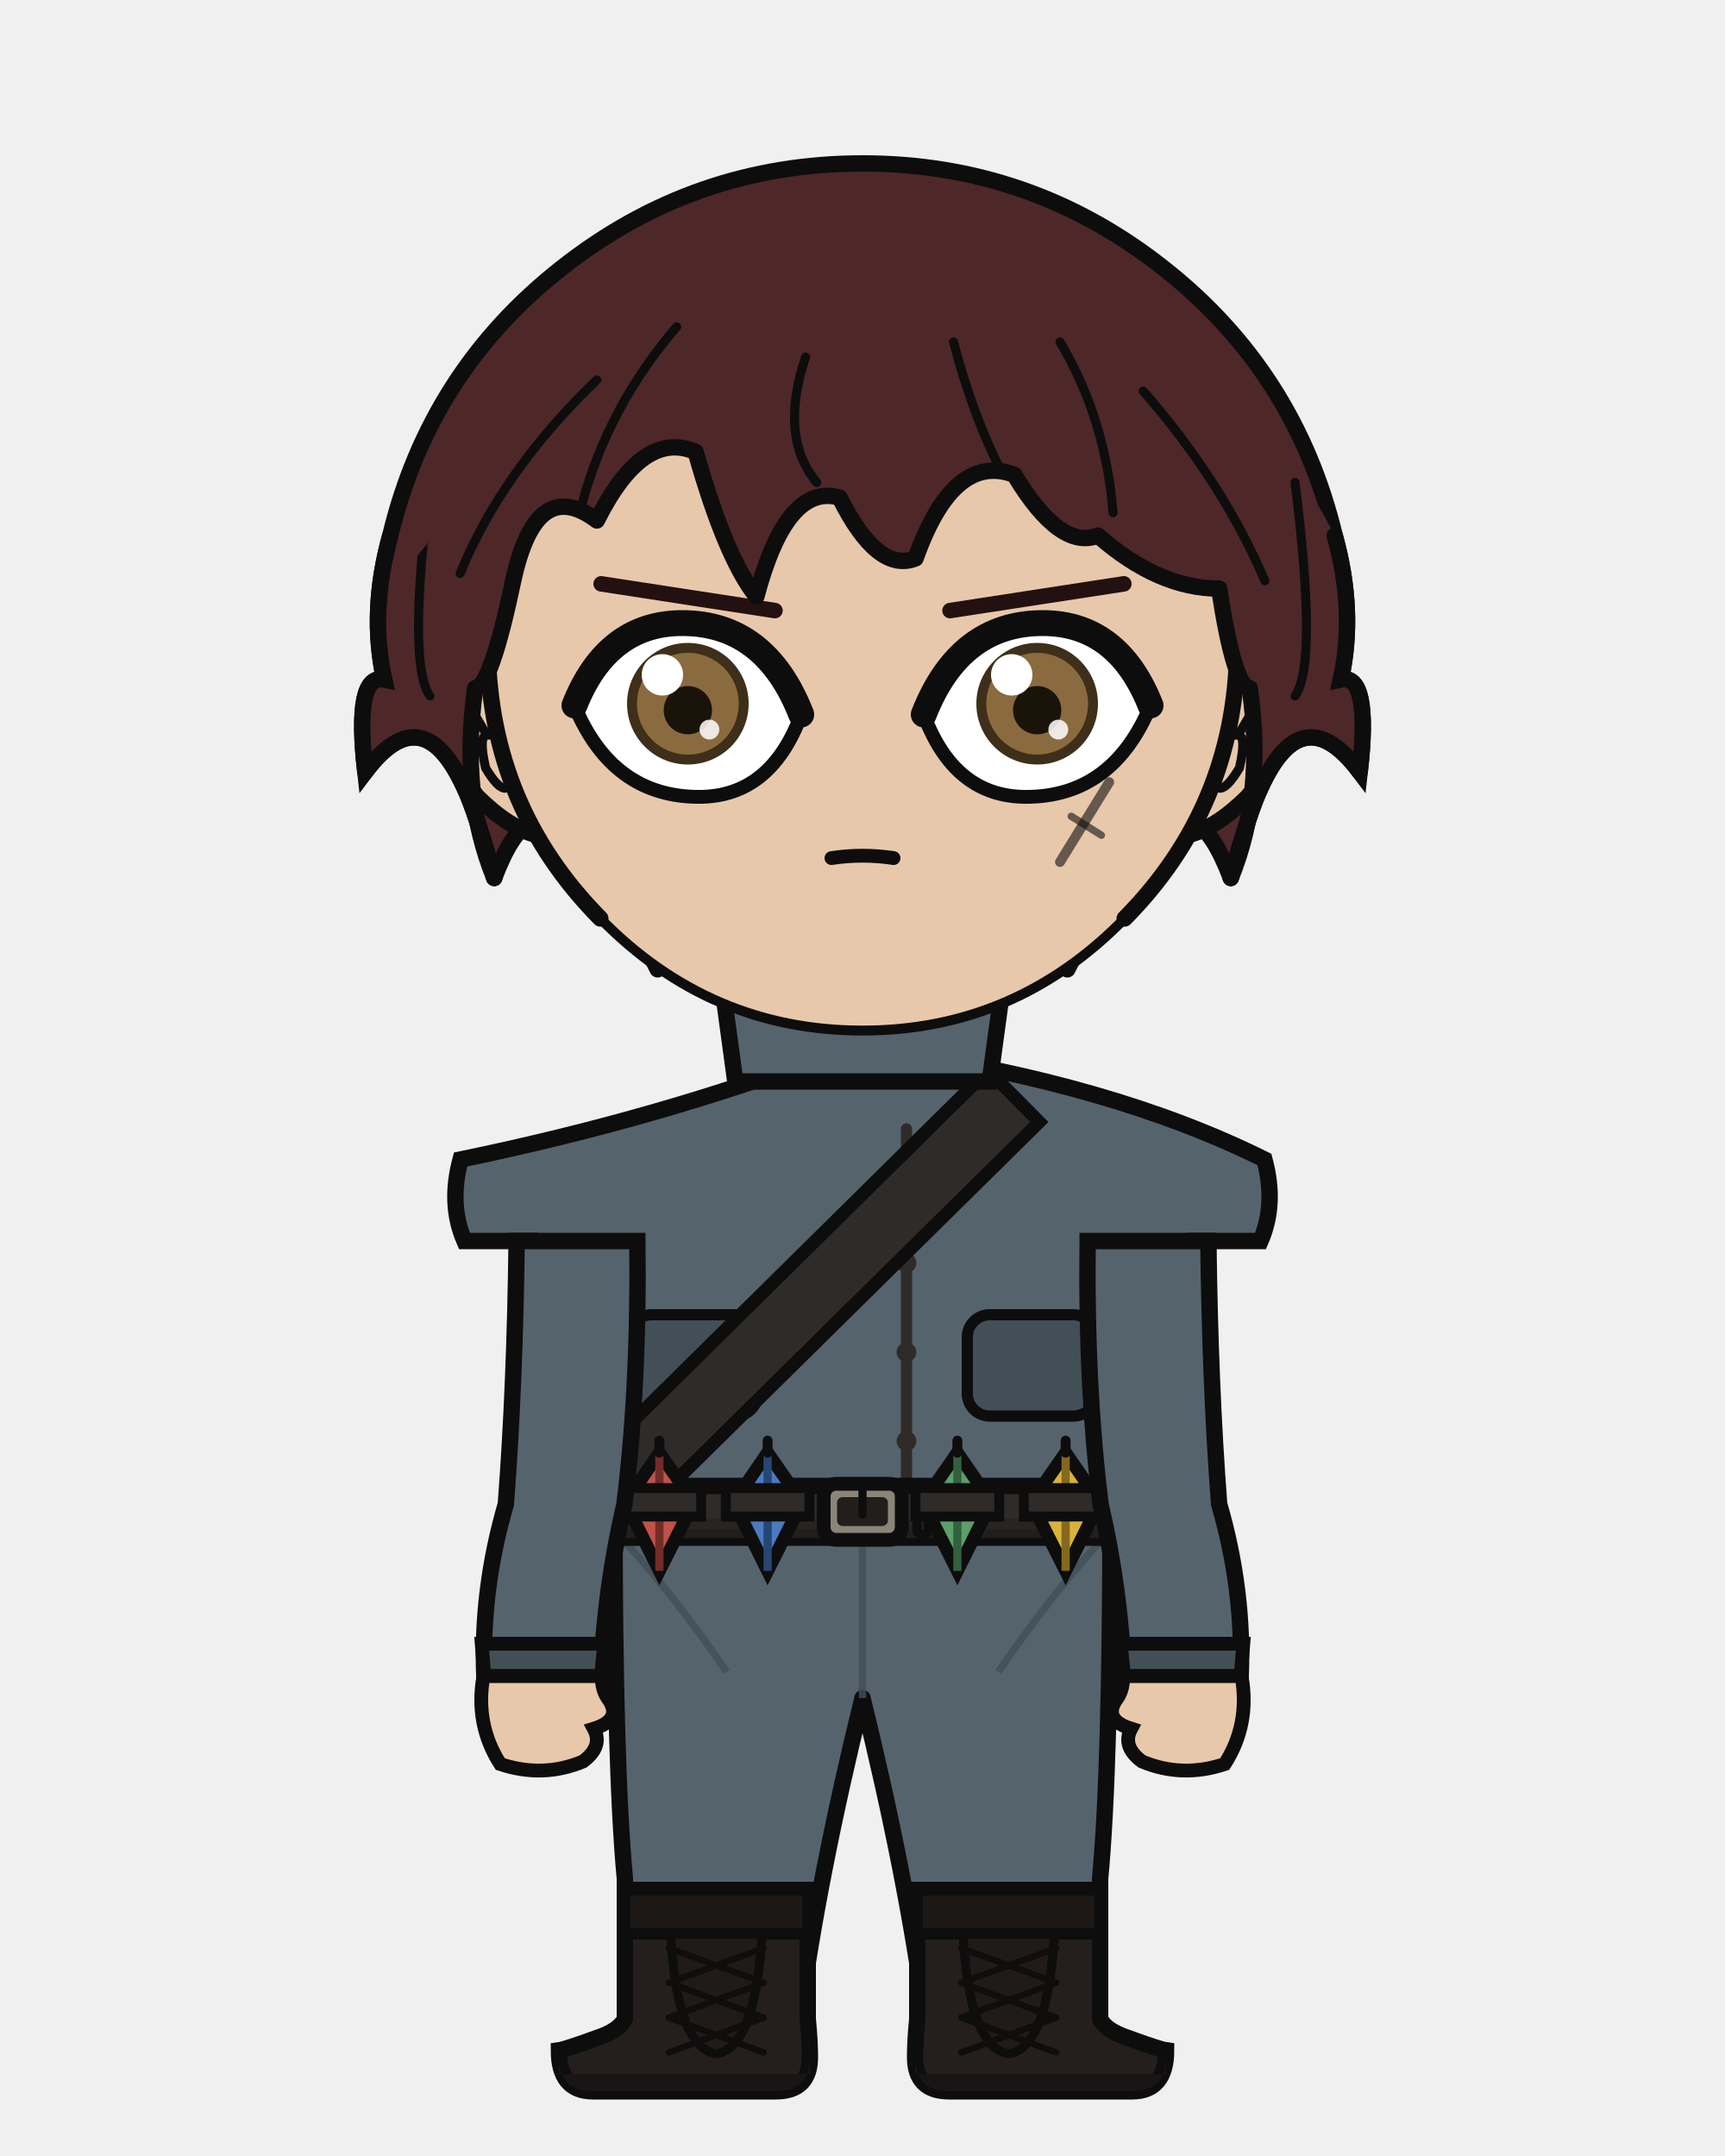
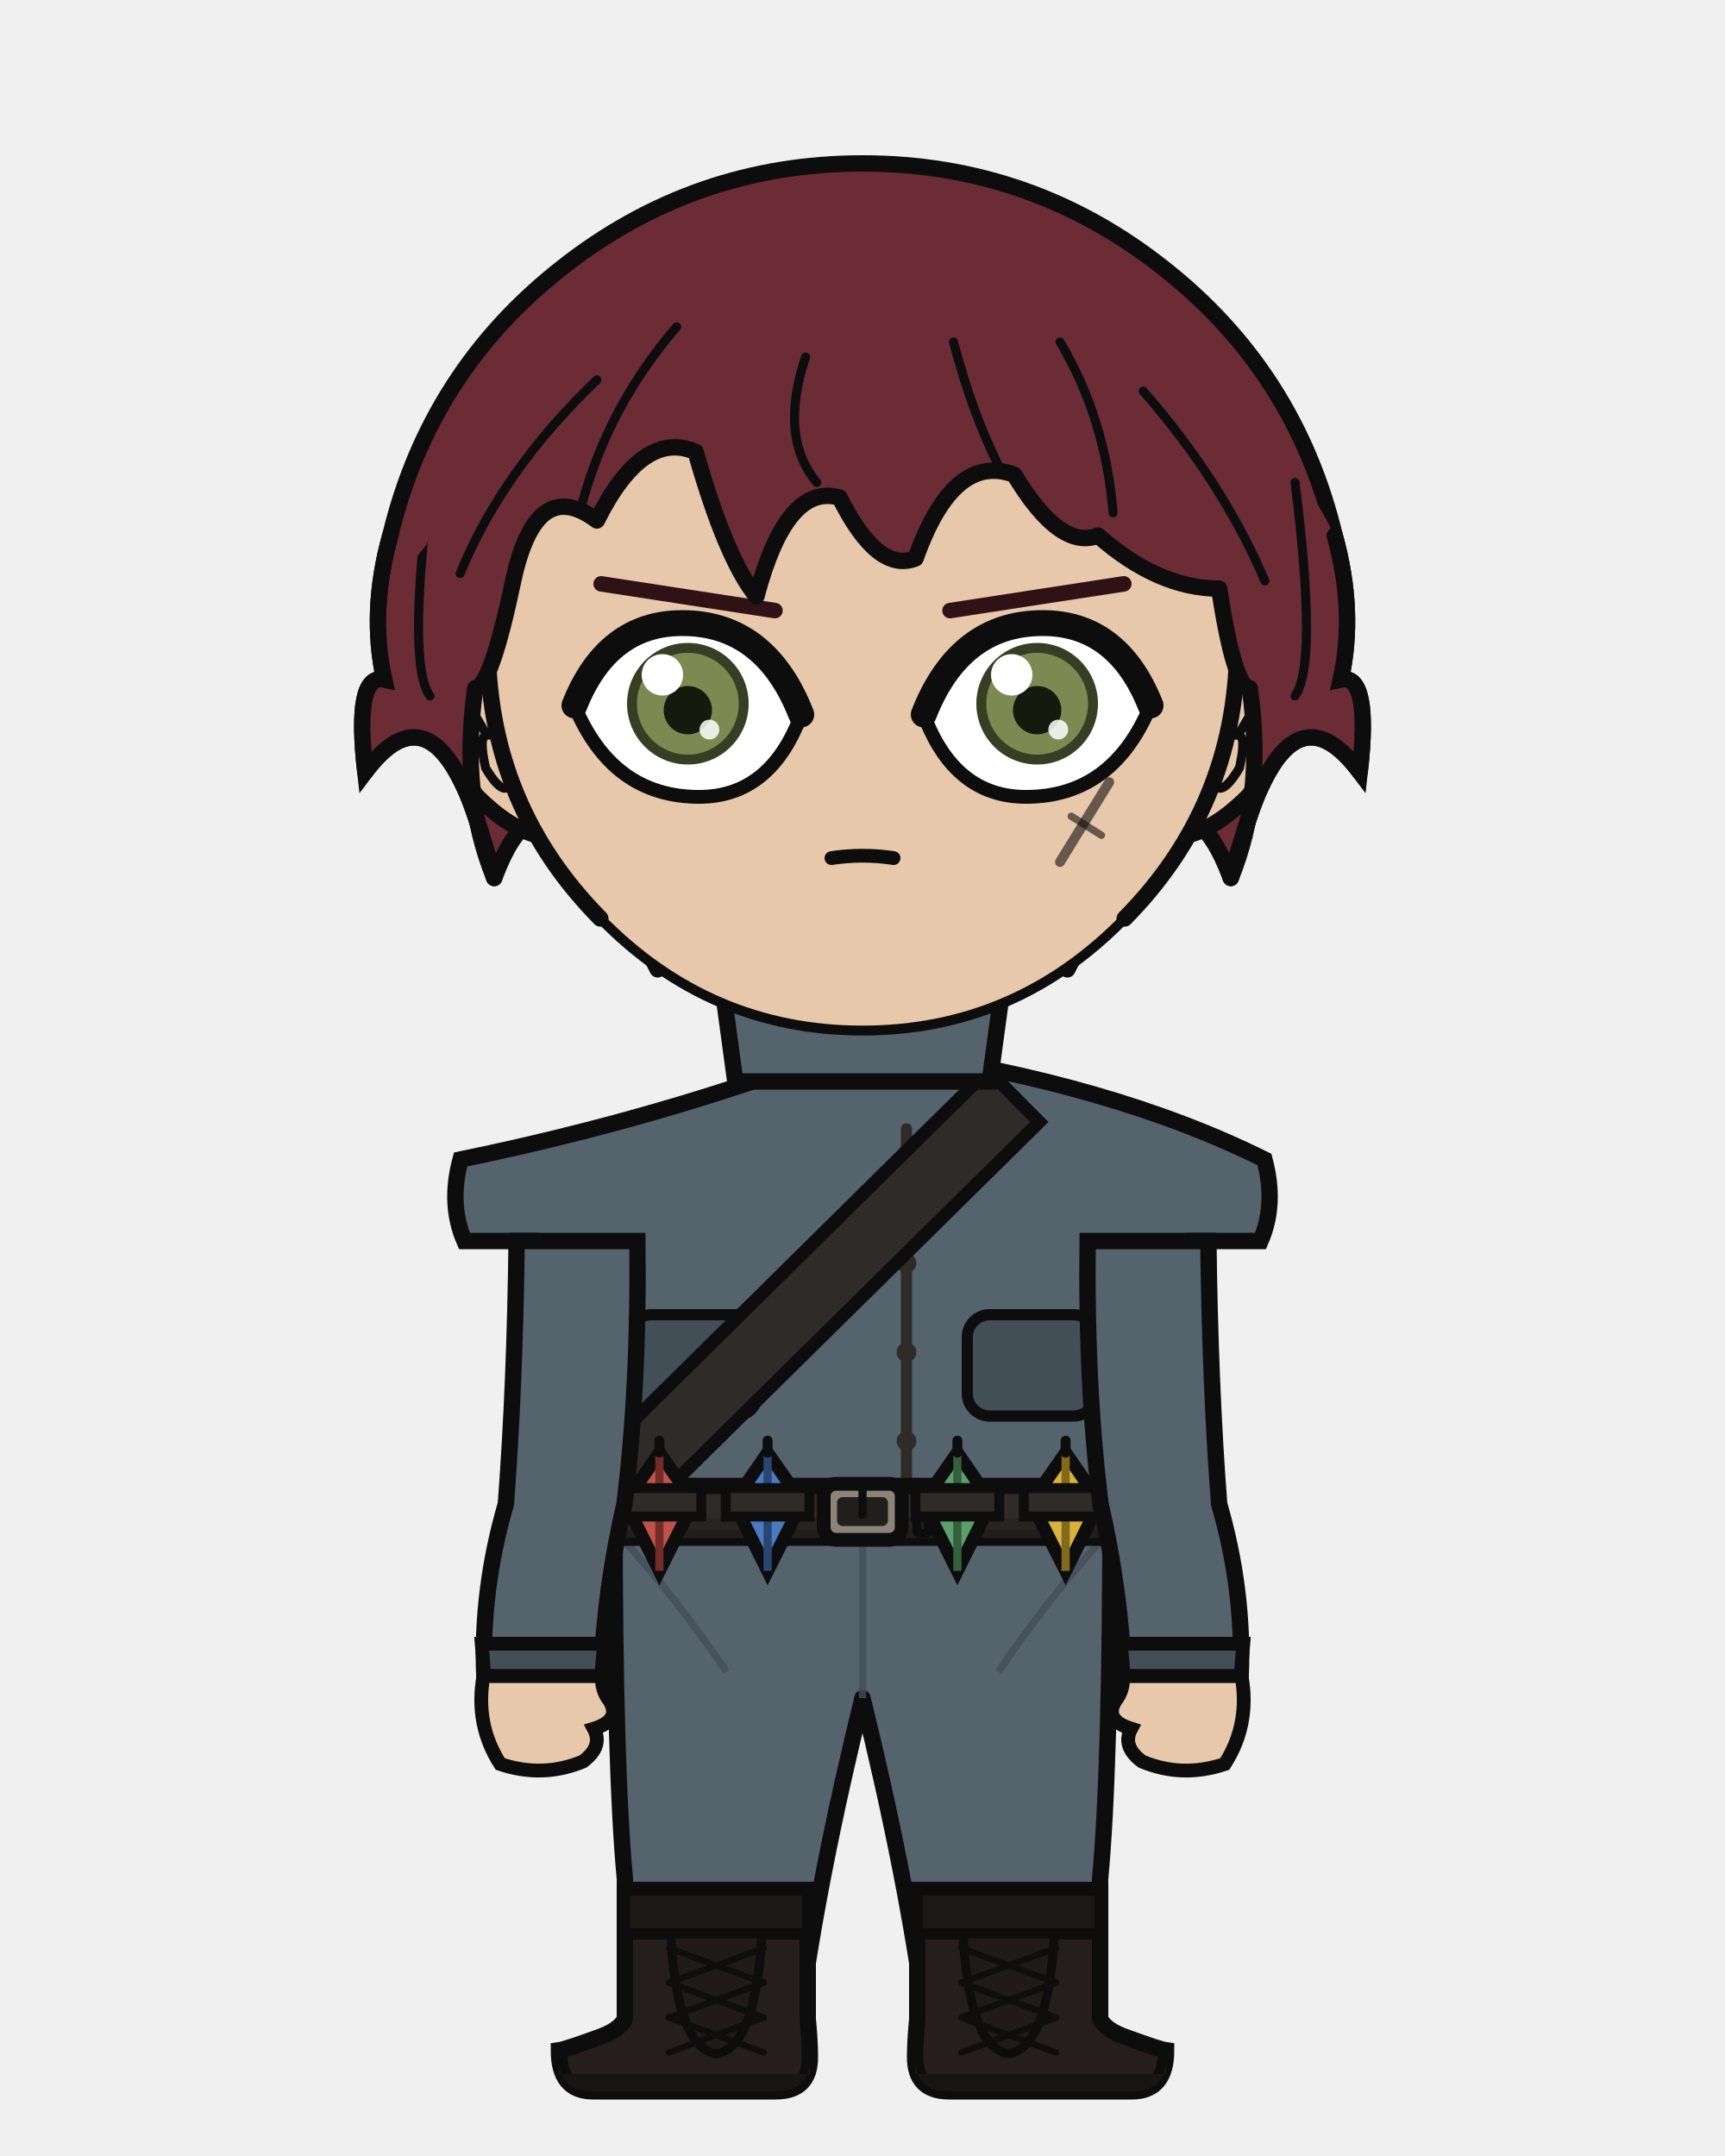
<svg xmlns="http://www.w3.org/2000/svg" width="400" height="500" viewBox="0 0 400 500">
  <defs>
    <clipPath id="hair-front">
      <path d="M 114.6 203.6 Q 106.7 184.3 110.2 159.6 Q 113.8 159.4 119.0 134.7 Q 124.3 110.1 138.4 120.7 Q 149.0 99.5 161.3 104.8 Q 168.3 129.5 175.4 138.3 Q 182.4 111.9 194.7 115.4 Q 203.5 133.0 212.3 129.5 Q 221.1 104.8 235.2 110.1 Q 245.8 127.7 254.6 124.2 Q 268.6 136.5 282.7 136.5 Q 286.2 159.4 289.8 159.6 Q 293.3 184.3 285.4 203.6 Q 289.8 187.8 292.4 182.5 Q 302.1 161.4 315.3 179.0 Q 317.9 156.1 310.9 157.6 Q 314.4 141.8 309.5 124.2 Q 292.5 91.3 264.3 69.0 Q 236.0 46.7 200.0 46.7 Q 164.0 46.7 135.7 69.0 Q 107.5 91.3 99.0 126.2 Q 85.6 141.8 89.1 157.6 Q 82.1 156.1 84.7 179.0 Q 97.9 161.4 107.6 182.5 Q 110.2 187.8 114.6 203.6 Z" />
    </clipPath>
  </defs>
-   <path d="M 90.5 124.2 Q 99.6 86.2 130.3 62.1 Q 161.0 37.9 200.0 37.9 Q 239.0 37.9 269.7 62.1 Q 300.4 86.2 309.5 124.2 Q 314.4 141.8 310.9 157.6 Q 317.9 156.1 315.3 179.0 Q 302.1 161.4 292.4 182.5 Q 289.8 187.8 285.4 203.6 Q 277.4 182.5 268.6 194.8 Q 259.8 200.1 247.5 224.8 Q 226.4 200.1 200.0 205.4 Q 173.6 200.1 152.5 224.8 Q 140.2 200.1 131.4 194.8 Q 122.6 182.5 114.6 203.6 Q 110.2 187.8 107.6 182.5 Q 97.9 161.4 84.7 179.0 Q 82.1 156.1 89.1 157.6 Q 85.6 141.8 90.5 124.2 Z" fill="#4e2729" />
+   <path d="M 90.5 124.2 Q 99.6 86.2 130.3 62.1 Q 161.0 37.9 200.0 37.9 Q 239.0 37.9 269.7 62.1 Q 300.4 86.2 309.5 124.2 Q 314.4 141.8 310.9 157.6 Q 317.9 156.1 315.3 179.0 Q 302.1 161.4 292.4 182.5 Q 289.8 187.8 285.4 203.6 Q 277.4 182.5 268.6 194.8 Q 259.8 200.1 247.5 224.8 Q 226.4 200.1 200.0 205.4 Q 173.6 200.1 152.5 224.8 Q 140.2 200.1 131.4 194.8 Q 122.6 182.5 114.6 203.6 Q 110.2 187.8 107.6 182.5 Q 97.9 161.4 84.7 179.0 Q 82.1 156.1 89.1 157.6 Q 85.6 141.8 90.5 124.2 Z" fill="#6b2c35" />
  <path d="M 90.5 124.2 Q 99.6 86.2 130.3 62.1 Q 161.0 37.9 200.0 37.9 Q 239.0 37.9 269.7 62.1 Q 300.4 86.2 309.5 124.2 Q 314.4 141.8 310.9 157.6 Q 317.9 156.1 315.3 179.0 Q 302.1 161.4 292.4 182.5 Q 289.8 187.8 285.4 203.6 Q 277.4 182.5 268.6 194.8 Q 259.8 200.1 247.5 224.8 Q 226.4 200.1 200.0 205.4 Q 173.6 200.1 152.5 224.8 Q 140.2 200.1 131.4 194.8 Q 122.6 182.5 114.6 203.6 Q 110.2 187.8 107.6 182.5 Q 97.9 161.4 84.7 179.0 Q 82.1 156.1 89.1 157.6 Q 85.6 141.8 90.5 124.2 Z" fill="none" stroke="#0d0d0d" stroke-width="3.8" stroke-linecap="round" stroke-linejoin="round" />
  <rect x="179.8" y="225.4" width="40.3" height="40.5" rx="14.1" fill="#e8c8ab" />
  <line x1="179.8" y1="225.4" x2="179.8" y2="265.9" stroke="#0d0d0d" stroke-width="3.8" />
  <line x1="220.2" y1="225.4" x2="220.2" y2="265.9" stroke="#0d0d0d" stroke-width="3.8" />
  <path d="M 142.5 350.6 L 257.5 350.6 Q 257.5 410.2 255.1 435.7 Q 255.0 447.1 253.2 468.2 L 214.6 468.2 Q 210.3 435.7 200.0 393.8 Q 189.7 435.7 185.4 468.2 L 146.8 468.2 Q 145.0 447.1 144.9 435.7 Q 142.5 410.2 142.5 350.6 Z" fill="#55636d" stroke="#0d0d0d" stroke-width="3.8" stroke-linejoin="round" />
  <line x1="200.0" y1="355.8" x2="200.0" y2="393.8" stroke="#424f57" stroke-width="1.7" opacity="0.8" />
  <path d="M 144.9 357.5 Q 156.7 370.5 168.5 387.7" fill="none" stroke="#424f57" stroke-width="1.7" opacity="0.8" />
  <path d="M 255.1 357.5 Q 243.3 370.5 231.5 387.7" fill="none" stroke="#424f57" stroke-width="1.7" opacity="0.8" />
  <path d="M 187.3 438.3 L 187.3 468.2 Q 187.8 473.3 187.8 477.1 Q 187.8 485.0 179.9 485.0 L 137.5 485.0 Q 129.6 485.0 129.6 475.5 Q 131.1 475.3 138.5 472.6 Q 143.6 470.9 144.9 468.2 L 144.9 438.3 Z" fill="#241f1d" stroke="#0d0d0d" stroke-width="3.8" />
  <path d="M 187.8 481.0 L 129.6 481.0 L 129.6 477.1 Q 129.6 485.0 137.5 485.0 L 179.9 485.0 Q 187.8 485.0 187.8 477.1 Z" fill="#191514" />
  <rect x="144.9" y="438.3" width="42.4" height="10.2" fill="#1c1816" stroke="#0d0d0d" stroke-width="2.6" />
  <path d="M 155.5 448.5 L 176.7 448.5 Q 175.2 474.9 166.1 476.3 Q 157.0 474.9 155.5 448.5 Z" fill="#201b19" stroke="#0d0d0d" stroke-width="2.1" />
  <line x1="177.1" y1="451.8" x2="155.1" y2="459.8" stroke="#100e0d" stroke-width="1.5" stroke-linecap="round" />
  <line x1="155.1" y1="451.8" x2="177.1" y2="459.8" stroke="#100e0d" stroke-width="1.5" stroke-linecap="round" />
  <line x1="177.1" y1="459.8" x2="155.1" y2="467.9" stroke="#100e0d" stroke-width="1.5" stroke-linecap="round" />
  <line x1="155.1" y1="459.8" x2="177.1" y2="467.9" stroke="#100e0d" stroke-width="1.5" stroke-linecap="round" />
  <line x1="177.1" y1="467.9" x2="155.1" y2="476.0" stroke="#100e0d" stroke-width="1.5" stroke-linecap="round" />
  <line x1="155.1" y1="467.9" x2="177.1" y2="476.0" stroke="#100e0d" stroke-width="1.5" stroke-linecap="round" />
  <path d="M 212.7 438.3 L 212.7 468.2 Q 212.2 473.3 212.2 477.1 Q 212.2 485.0 220.1 485.0 L 262.5 485.0 Q 270.4 485.0 270.4 475.5 Q 268.9 475.3 261.5 472.6 Q 256.4 470.9 255.1 468.2 L 255.1 438.3 Z" fill="#241f1d" stroke="#0d0d0d" stroke-width="3.8" />
  <path d="M 212.2 481.0 L 270.4 481.0 L 270.4 477.1 Q 270.4 485.0 262.5 485.0 L 220.1 485.0 Q 212.2 485.0 212.2 477.1 Z" fill="#191514" />
  <rect x="212.7" y="438.3" width="42.4" height="10.2" fill="#1c1816" stroke="#0d0d0d" stroke-width="2.6" />
  <path d="M 223.3 448.5 L 244.5 448.5 Q 243.0 474.9 233.9 476.3 Q 224.8 474.9 223.3 448.5 Z" fill="#201b19" stroke="#0d0d0d" stroke-width="2.1" />
  <line x1="244.9" y1="451.8" x2="222.9" y2="459.8" stroke="#100e0d" stroke-width="1.5" stroke-linecap="round" />
  <line x1="222.9" y1="451.8" x2="244.9" y2="459.8" stroke="#100e0d" stroke-width="1.5" stroke-linecap="round" />
  <line x1="244.9" y1="459.8" x2="222.9" y2="467.9" stroke="#100e0d" stroke-width="1.5" stroke-linecap="round" />
  <line x1="222.9" y1="459.8" x2="244.9" y2="467.9" stroke="#100e0d" stroke-width="1.5" stroke-linecap="round" />
  <line x1="244.9" y1="467.9" x2="222.9" y2="476.0" stroke="#100e0d" stroke-width="1.5" stroke-linecap="round" />
  <line x1="222.9" y1="467.9" x2="244.9" y2="476.0" stroke="#100e0d" stroke-width="1.5" stroke-linecap="round" />
  <path d="M 194.4 243.7 Q 153.4 259.3 106.8 268.9 Q 104.0 279.3 107.7 287.8 L 122.8 287.8 Q 122.8 321.4 121.5 348.8 Q 120.7 349.8 120.7 350.6 L 279.3 350.6 Q 279.3 349.8 278.5 348.8 Q 277.2 321.4 277.2 287.8 L 292.3 287.8 Q 296.0 279.3 293.2 268.9 Q 257.8 251.3 205.6 243.7 L 200.0 249.4 Z" fill="#55636d" stroke="#0d0d0d" stroke-width="3.8" />
  <path d="M 210.2 261.8 L 210.2 344.6" fill="none" stroke="#2f2b28" stroke-width="2.6" stroke-linecap="round" />
  <circle cx="210.2" cy="272.2" r="2.3" fill="#2f2b28" />
  <circle cx="210.2" cy="292.9" r="2.3" fill="#2f2b28" />
  <circle cx="210.2" cy="313.6" r="2.3" fill="#2f2b28" />
  <circle cx="210.2" cy="334.2" r="2.3" fill="#2f2b28" />
  <rect x="145.9" y="304.9" width="29.8" height="23.5" rx="5.2" fill="#424f57" stroke="#0d0d0d" stroke-width="2.6" />
  <rect x="224.3" y="304.9" width="29.8" height="23.5" rx="5.2" fill="#424f57" stroke="#0d0d0d" stroke-width="2.6" />
  <path d="M 229.1 248.2 L 137.6 338.6 L 149.4 350.6 L 241.0 260.2 Z" fill="#2f2b28" stroke="#0d0d0d" stroke-width="3.0" />
  <rect x="119.2" y="344.6" width="161.7" height="12.0" rx="2.2" fill="#2f2b28" stroke="#0d0d0d" stroke-width="3.8" />
  <rect x="119.2" y="352.1" width="161.7" height="4.6" rx="2.2" fill="#262220" opacity="0.8" />
  <rect x="191.0" y="344.1" width="18.1" height="13.0" rx="2.9" fill="#8a8578" stroke="#0d0d0d" stroke-width="3.2" />
  <rect x="194.1" y="347.2" width="11.8" height="6.7" rx="1.3" fill="#211e1c" />
  <line x1="200.0" y1="344.1" x2="200.0" y2="351.3" stroke="#0d0d0d" stroke-width="1.9" stroke-linecap="round" />
  <rect x="212.6" y="345.6" width="2.7" height="10.1" rx="0.8" fill="#211e1c" stroke="#0d0d0d" stroke-width="2.1" />
  <path d="M 152.9 336.9 L 160.9 348.4 L 152.9 364.3 L 145.0 348.4 Z" fill="#c0524a" stroke="#0d0d0d" stroke-width="3.0" />
  <line x1="152.9" y1="336.9" x2="152.9" y2="364.3" stroke="#732c27" stroke-width="1.9" />
  <line x1="152.9" y1="334.1" x2="152.9" y2="336.9" stroke="#0d0d0d" stroke-width="2.3" stroke-linecap="round" />
  <rect x="143.2" y="345.1" width="19.4" height="6.6" fill="#2f2b28" stroke="#0d0d0d" stroke-width="2.3" />
  <path d="M 178.0 336.9 L 186.0 348.4 L 178.0 364.3 L 170.1 348.4 Z" fill="#4a7ac0" stroke="#0d0d0d" stroke-width="3.0" />
  <line x1="178.0" y1="336.9" x2="178.0" y2="364.3" stroke="#274673" stroke-width="1.9" />
  <line x1="178.0" y1="334.1" x2="178.0" y2="336.9" stroke="#0d0d0d" stroke-width="2.3" stroke-linecap="round" />
  <rect x="168.3" y="345.1" width="19.4" height="6.6" fill="#2f2b28" stroke="#0d0d0d" stroke-width="2.3" />
  <path d="M 222.0 336.9 L 229.9 348.4 L 222.0 364.3 L 214.0 348.4 Z" fill="#5aa06a" stroke="#0d0d0d" stroke-width="3.0" />
  <line x1="222.0" y1="336.9" x2="222.0" y2="364.3" stroke="#33603d" stroke-width="1.9" />
  <line x1="222.0" y1="334.1" x2="222.0" y2="336.9" stroke="#0d0d0d" stroke-width="2.3" stroke-linecap="round" />
  <rect x="212.3" y="345.1" width="19.4" height="6.6" fill="#2f2b28" stroke="#0d0d0d" stroke-width="2.3" />
  <path d="M 247.1 336.9 L 255.0 348.4 L 247.1 364.3 L 239.1 348.4 Z" fill="#d9b23c" stroke="#0d0d0d" stroke-width="3.0" />
  <line x1="247.1" y1="336.9" x2="247.1" y2="364.3" stroke="#82691c" stroke-width="1.9" />
  <line x1="247.1" y1="334.1" x2="247.1" y2="336.9" stroke="#0d0d0d" stroke-width="2.3" stroke-linecap="round" />
  <rect x="237.4" y="345.1" width="19.4" height="6.6" fill="#2f2b28" stroke="#0d0d0d" stroke-width="2.3" />
  <path d="M 147.8 287.8 L 119.8 287.8 Q 119.4 321.4 117.3 348.8 Q 111.5 368.7 112.3 388.7 L 139.4 388.7 Q 140.2 368.7 144.8 348.8 Q 148.2 321.4 147.8 287.8 Z" fill="#55636d" stroke="#0d0d0d" stroke-width="3.8" />
  <path d="M 111.7 381.2 L 140.1 381.2 L 139.4 388.7 L 112.3 388.7 Z" fill="#424f57" stroke="#0d0d0d" stroke-width="3.2" />
  <path d="M 112.1 388.7 Q 110.1 399.9 116.0 409.1 Q 125.9 412.4 135.2 408.5 Q 139.9 405.0 137.7 400.9 Q 144.1 398.9 141.3 394.4 Q 139.4 392.0 139.6 388.7 Z" fill="#e8c8ab" stroke="#0d0d0d" stroke-width="3.2" />
  <path d="M 252.2 287.8 L 280.2 287.8 Q 280.6 321.4 282.7 348.8 Q 288.5 368.7 287.7 388.7 L 260.6 388.7 Q 259.8 368.7 255.2 348.8 Q 251.8 321.4 252.2 287.8 Z" fill="#55636d" stroke="#0d0d0d" stroke-width="3.8" />
  <path d="M 259.9 381.2 L 288.3 381.2 L 287.7 388.7 L 260.6 388.7 Z" fill="#424f57" stroke="#0d0d0d" stroke-width="3.2" />
  <path d="M 287.9 388.7 Q 289.9 399.9 284.0 409.1 Q 274.1 412.4 264.8 408.5 Q 260.1 405.0 262.3 400.9 Q 255.9 398.9 258.7 394.4 Q 260.6 392.0 260.4 388.7 Z" fill="#e8c8ab" stroke="#0d0d0d" stroke-width="3.2" />
  <path d="M 165.7 215.5 L 234.3 215.5 L 229.5 250.8 L 170.5 250.8 Z" fill="#55636d" stroke="#0d0d0d" stroke-width="3.8" />
  <path d="M 200.0 215.5 L 200.0 234.9" fill="none" stroke="#0d0d0d" stroke-width="2.6" />
  <path d="M 113.1 153.2 Q 108.1 153.5 104.9 158.7 Q 102.2 164.3 104.0 173.5 Q 106.7 180.0 110.7 184.8 Q 118.2 192.2 124.7 193.7 Z" fill="#e8c8ab" />
  <path d="M 113.1 153.2 Q 108.1 153.5 104.9 158.7 Q 102.2 164.3 104.0 173.5 Q 106.7 180.0 110.7 184.8 Q 118.2 192.2 124.7 193.7" fill="none" stroke="#0d0d0d" stroke-width="3.8" stroke-linecap="round" />
  <path d="M 106.6 169.6 Q 105.6 165.1 106.4 163.5 Q 107.3 162.5 108.9 163.7 Q 110.8 166.9 112.9 170.5 Q 110.9 170.6 112.6 178.1 Q 115.4 182.8 117.1 182.8" fill="none" stroke="#0d0d0d" stroke-width="2.1" stroke-linecap="round" />
  <path d="M 286.9 153.2 Q 291.9 153.5 295.1 158.7 Q 297.8 164.3 296.0 173.5 Q 293.3 180.0 289.3 184.8 Q 281.8 192.2 275.3 193.7 Z" fill="#e8c8ab" />
  <path d="M 286.9 153.2 Q 291.9 153.5 295.1 158.7 Q 297.8 164.3 296.0 173.5 Q 293.3 180.0 289.3 184.8 Q 281.8 192.2 275.3 193.7" fill="none" stroke="#0d0d0d" stroke-width="3.8" stroke-linecap="round" />
  <path d="M 293.4 169.6 Q 294.4 165.1 293.6 163.5 Q 292.7 162.5 291.1 163.7 Q 289.2 166.9 287.1 170.5 Q 289.1 170.6 287.4 178.1 Q 284.6 182.8 282.9 182.8" fill="none" stroke="#0d0d0d" stroke-width="2.1" stroke-linecap="round" />
  <path d="M 200.0 62.6 Q 236.1 62.6 261.6 88.3 Q 287.1 114.1 286.9 150.6 Q 286.4 187.1 260.8 213.0 Q 235.4 239.0 200.0 239.0 Q 164.6 239.0 139.2 213.0 Q 113.6 187.1 113.1 150.6 Q 112.9 114.1 138.4 88.3 Q 163.9 62.6 200.0 62.6 Z" fill="#e8c8ab" />
  <path d="M 139.2 213.0 Q 113.6 187.1 113.1 150.6 Q 112.9 114.1 138.4 88.3 Q 163.9 62.6 200.0 62.6 Q 236.1 62.6 261.6 88.3 Q 287.1 114.1 286.9 150.6 Q 286.4 187.1 260.8 213.0" fill="none" stroke="#0d0d0d" stroke-width="3.8" stroke-linecap="round" />
  <path d="M 260.8 213.0 Q 235.4 239.0 200.0 239.0 Q 164.6 239.0 139.2 213.0" fill="none" stroke="#0d0d0d" stroke-width="2.3" stroke-linecap="round" />
-   <line x1="179.7" y1="141.6" x2="139.4" y2="135.4" stroke="#231011" stroke-width="3.6" stroke-linecap="round" />
+   <line x1="179.7" y1="141.6" x2="139.4" y2="135.4" stroke="#301216" stroke-width="3.6" stroke-linecap="round" />
  <defs>
    <clipPath id="eye-l">
      <path d="M 185.8 165.7 Q 177.5 144.5 158.2 144.5 Q 140.8 144.5 133.2 163.6 Q 142.0 184.8 162.1 184.8 Q 178.7 184.8 185.8 165.7 Z" />
    </clipPath>
  </defs>
  <path d="M 185.8 165.7 Q 177.5 144.5 158.2 144.5 Q 140.8 144.5 133.2 163.6 Q 142.0 184.8 162.1 184.8 Q 178.7 184.8 185.8 165.7 Z" fill="white" stroke="#0d0d0d" stroke-width="3.2" />
  <g clip-path="url(#eye-l)">
-     <circle cx="159.5" cy="163.2" r="14.1" fill="#3e2f1a" />
-     <circle cx="159.5" cy="163.2" r="11.8" fill="#8a6b3f" />
-     <circle cx="159.5" cy="164.7" r="5.6" fill="#19130a" />
+     <circle cx="159.5" cy="163.2" r="14.1" fill="#373e23" />
+     <circle cx="159.5" cy="163.2" r="11.8" fill="#7c8a52" />
+     <circle cx="159.5" cy="164.7" r="5.6" fill="#16190e" />
    <circle cx="153.6" cy="156.5" r="4.8" fill="white" />
    <circle cx="164.5" cy="169.2" r="2.3" fill="white" opacity="0.85" />
  </g>
  <path d="M 185.8 165.7 Q 177.5 144.5 158.2 144.5 Q 140.8 144.5 133.2 163.6" fill="none" stroke="#0d0d0d" stroke-width="6.0" stroke-linecap="round" />
-   <line x1="220.3" y1="141.6" x2="260.6" y2="135.4" stroke="#231011" stroke-width="3.6" stroke-linecap="round" />
+   <line x1="220.3" y1="141.6" x2="260.6" y2="135.4" stroke="#301216" stroke-width="3.6" stroke-linecap="round" />
  <defs>
    <clipPath id="eye-r">
      <path d="M 214.2 165.7 Q 222.5 144.5 241.8 144.5 Q 259.2 144.5 266.8 163.6 Q 258.0 184.8 237.9 184.8 Q 221.3 184.8 214.2 165.7 Z" />
    </clipPath>
  </defs>
  <path d="M 214.2 165.7 Q 222.5 144.5 241.8 144.5 Q 259.2 144.5 266.8 163.6 Q 258.0 184.8 237.9 184.8 Q 221.3 184.8 214.2 165.7 Z" fill="white" stroke="#0d0d0d" stroke-width="3.2" />
  <g clip-path="url(#eye-r)">
-     <circle cx="240.5" cy="163.2" r="14.1" fill="#3e2f1a" />
-     <circle cx="240.5" cy="163.2" r="11.8" fill="#8a6b3f" />
-     <circle cx="240.5" cy="164.7" r="5.6" fill="#19130a" />
+     <circle cx="240.5" cy="163.2" r="14.1" fill="#373e23" />
+     <circle cx="240.5" cy="163.2" r="11.8" fill="#7c8a52" />
+     <circle cx="240.5" cy="164.7" r="5.6" fill="#16190e" />
    <circle cx="234.6" cy="156.5" r="4.8" fill="white" />
    <circle cx="245.4" cy="169.2" r="2.3" fill="white" opacity="0.85" />
  </g>
  <path d="M 214.2 165.7 Q 222.5 144.5 241.8 144.5 Q 259.2 144.5 266.8 163.6" fill="none" stroke="#0d0d0d" stroke-width="6.0" stroke-linecap="round" />
  <path d="M 192.8 199.0 Q 200.0 197.9 207.2 199.0" fill="none" stroke="#0d0d0d" stroke-width="3.2" stroke-linecap="round" />
  <line x1="245.8" y1="199.9" x2="257.2" y2="181.4" stroke="#0d0d0d" stroke-width="2.3" stroke-linecap="round" opacity="0.6" />
  <line x1="248.4" y1="189.3" x2="255.4" y2="193.7" stroke="#0d0d0d" stroke-width="1.7" stroke-linecap="round" opacity="0.6" />
-   <path d="M 114.6 203.6 Q 106.7 184.3 110.2 159.6 Q 113.8 159.4 119.0 134.7 Q 124.3 110.1 138.4 120.7 Q 149.0 99.5 161.3 104.8 Q 168.3 129.5 175.4 138.3 Q 182.4 111.9 194.7 115.4 Q 203.5 133.0 212.3 129.5 Q 221.1 104.8 235.2 110.1 Q 245.8 127.7 254.6 124.2 Q 268.6 136.5 282.7 136.5 Q 286.2 159.4 289.8 159.6 Q 293.3 184.3 285.4 203.6 Q 289.8 187.8 292.4 182.5 Q 302.1 161.4 315.3 179.0 Q 317.9 156.1 310.9 157.6 Q 314.4 141.8 309.5 124.2 Q 292.5 91.3 264.3 69.0 Q 236.0 46.7 200.0 46.7 Q 164.0 46.7 135.7 69.0 Q 107.5 91.3 99.0 126.2 Q 85.6 141.8 89.1 157.6 Q 82.1 156.1 84.7 179.0 Q 97.9 161.4 107.6 182.5 Q 110.2 187.8 114.6 203.6 Z" fill="#4e2729" />
+   <path d="M 114.6 203.6 Q 106.7 184.3 110.2 159.6 Q 113.8 159.4 119.0 134.7 Q 124.3 110.1 138.4 120.7 Q 149.0 99.5 161.3 104.8 Q 168.3 129.5 175.4 138.3 Q 182.4 111.9 194.7 115.4 Q 203.5 133.0 212.3 129.5 Q 221.1 104.8 235.2 110.1 Q 245.8 127.7 254.6 124.2 Q 268.6 136.5 282.7 136.5 Q 286.2 159.4 289.8 159.6 Q 293.3 184.3 285.4 203.6 Q 289.8 187.8 292.4 182.5 Q 302.1 161.4 315.3 179.0 Q 317.9 156.1 310.9 157.6 Q 314.4 141.8 309.5 124.2 Q 292.5 91.3 264.3 69.0 Q 236.0 46.7 200.0 46.7 Q 164.0 46.7 135.7 69.0 Q 107.5 91.3 99.0 126.2 Q 85.6 141.8 89.1 157.6 Q 82.1 156.1 84.7 179.0 Q 97.9 161.4 107.6 182.5 Q 110.2 187.8 114.6 203.6 Z" fill="#6b2c35" />
  <path d="M 114.6 203.6 Q 106.7 184.3 110.2 159.6 Q 113.8 159.4 119.0 134.7 Q 124.3 110.1 138.4 120.7 Q 149.0 99.5 161.3 104.8 Q 168.3 129.5 175.4 138.3 Q 182.4 111.9 194.7 115.4 Q 203.5 133.0 212.3 129.5 Q 221.1 104.8 235.2 110.1 Q 245.8 127.7 254.6 124.2 Q 268.6 136.5 282.7 136.5 Q 286.2 159.4 289.8 159.6 Q 293.3 184.3 285.4 203.6" fill="none" stroke="#0d0d0d" stroke-width="3.8" stroke-linecap="round" stroke-linejoin="round" />
  <path d="M 285.4 203.6 Q 289.8 187.8 292.4 182.5 Q 302.1 161.4 315.3 179.0 Q 317.9 156.1 310.9 157.6 Q 314.4 141.8 309.5 124.2" fill="none" stroke="#0d0d0d" stroke-width="3.8" stroke-linecap="round" />
  <path d="M 114.6 203.6 Q 110.2 187.8 107.6 182.5 Q 97.9 161.4 84.7 179.0 Q 82.1 156.1 89.1 157.6 Q 85.6 141.8 90.5 124.2" fill="none" stroke="#0d0d0d" stroke-width="3.8" stroke-linecap="round" />
  <path d="M 156.9 75.8 Q 141.0 94.3 134.9 117.1" fill="none" stroke="#0d0d0d" stroke-width="2.1" stroke-linecap="round" clip-path="url(#hair-front)" />
  <path d="M 186.8 82.8 Q 180.6 101.3 189.4 111.9" fill="none" stroke="#0d0d0d" stroke-width="2.1" stroke-linecap="round" clip-path="url(#hair-front)" />
  <path d="M 221.1 79.3 Q 225.5 96.0 231.7 108.3" fill="none" stroke="#0d0d0d" stroke-width="2.1" stroke-linecap="round" clip-path="url(#hair-front)" />
  <path d="M 245.8 79.3 Q 256.3 96.9 258.1 118.9" fill="none" stroke="#0d0d0d" stroke-width="2.1" stroke-linecap="round" clip-path="url(#hair-front)" />
  <path d="M 265.1 90.7 Q 283.6 111.9 293.3 134.7" fill="none" stroke="#0d0d0d" stroke-width="2.1" stroke-linecap="round" clip-path="url(#hair-front)" />
  <path d="M 138.4 88.1 Q 116.4 109.2 106.7 133.0" fill="none" stroke="#0d0d0d" stroke-width="2.1" stroke-linecap="round" clip-path="url(#hair-front)" />
  <path d="M 300.3 111.9 Q 305.6 154.1 300.3 161.4" fill="none" stroke="#0d0d0d" stroke-width="2.1" stroke-linecap="round" clip-path="url(#hair-front)" />
  <path d="M 99.7 111.9 Q 94.4 154.1 99.7 161.4" fill="none" stroke="#0d0d0d" stroke-width="2.1" stroke-linecap="round" clip-path="url(#hair-front)" />
</svg>
